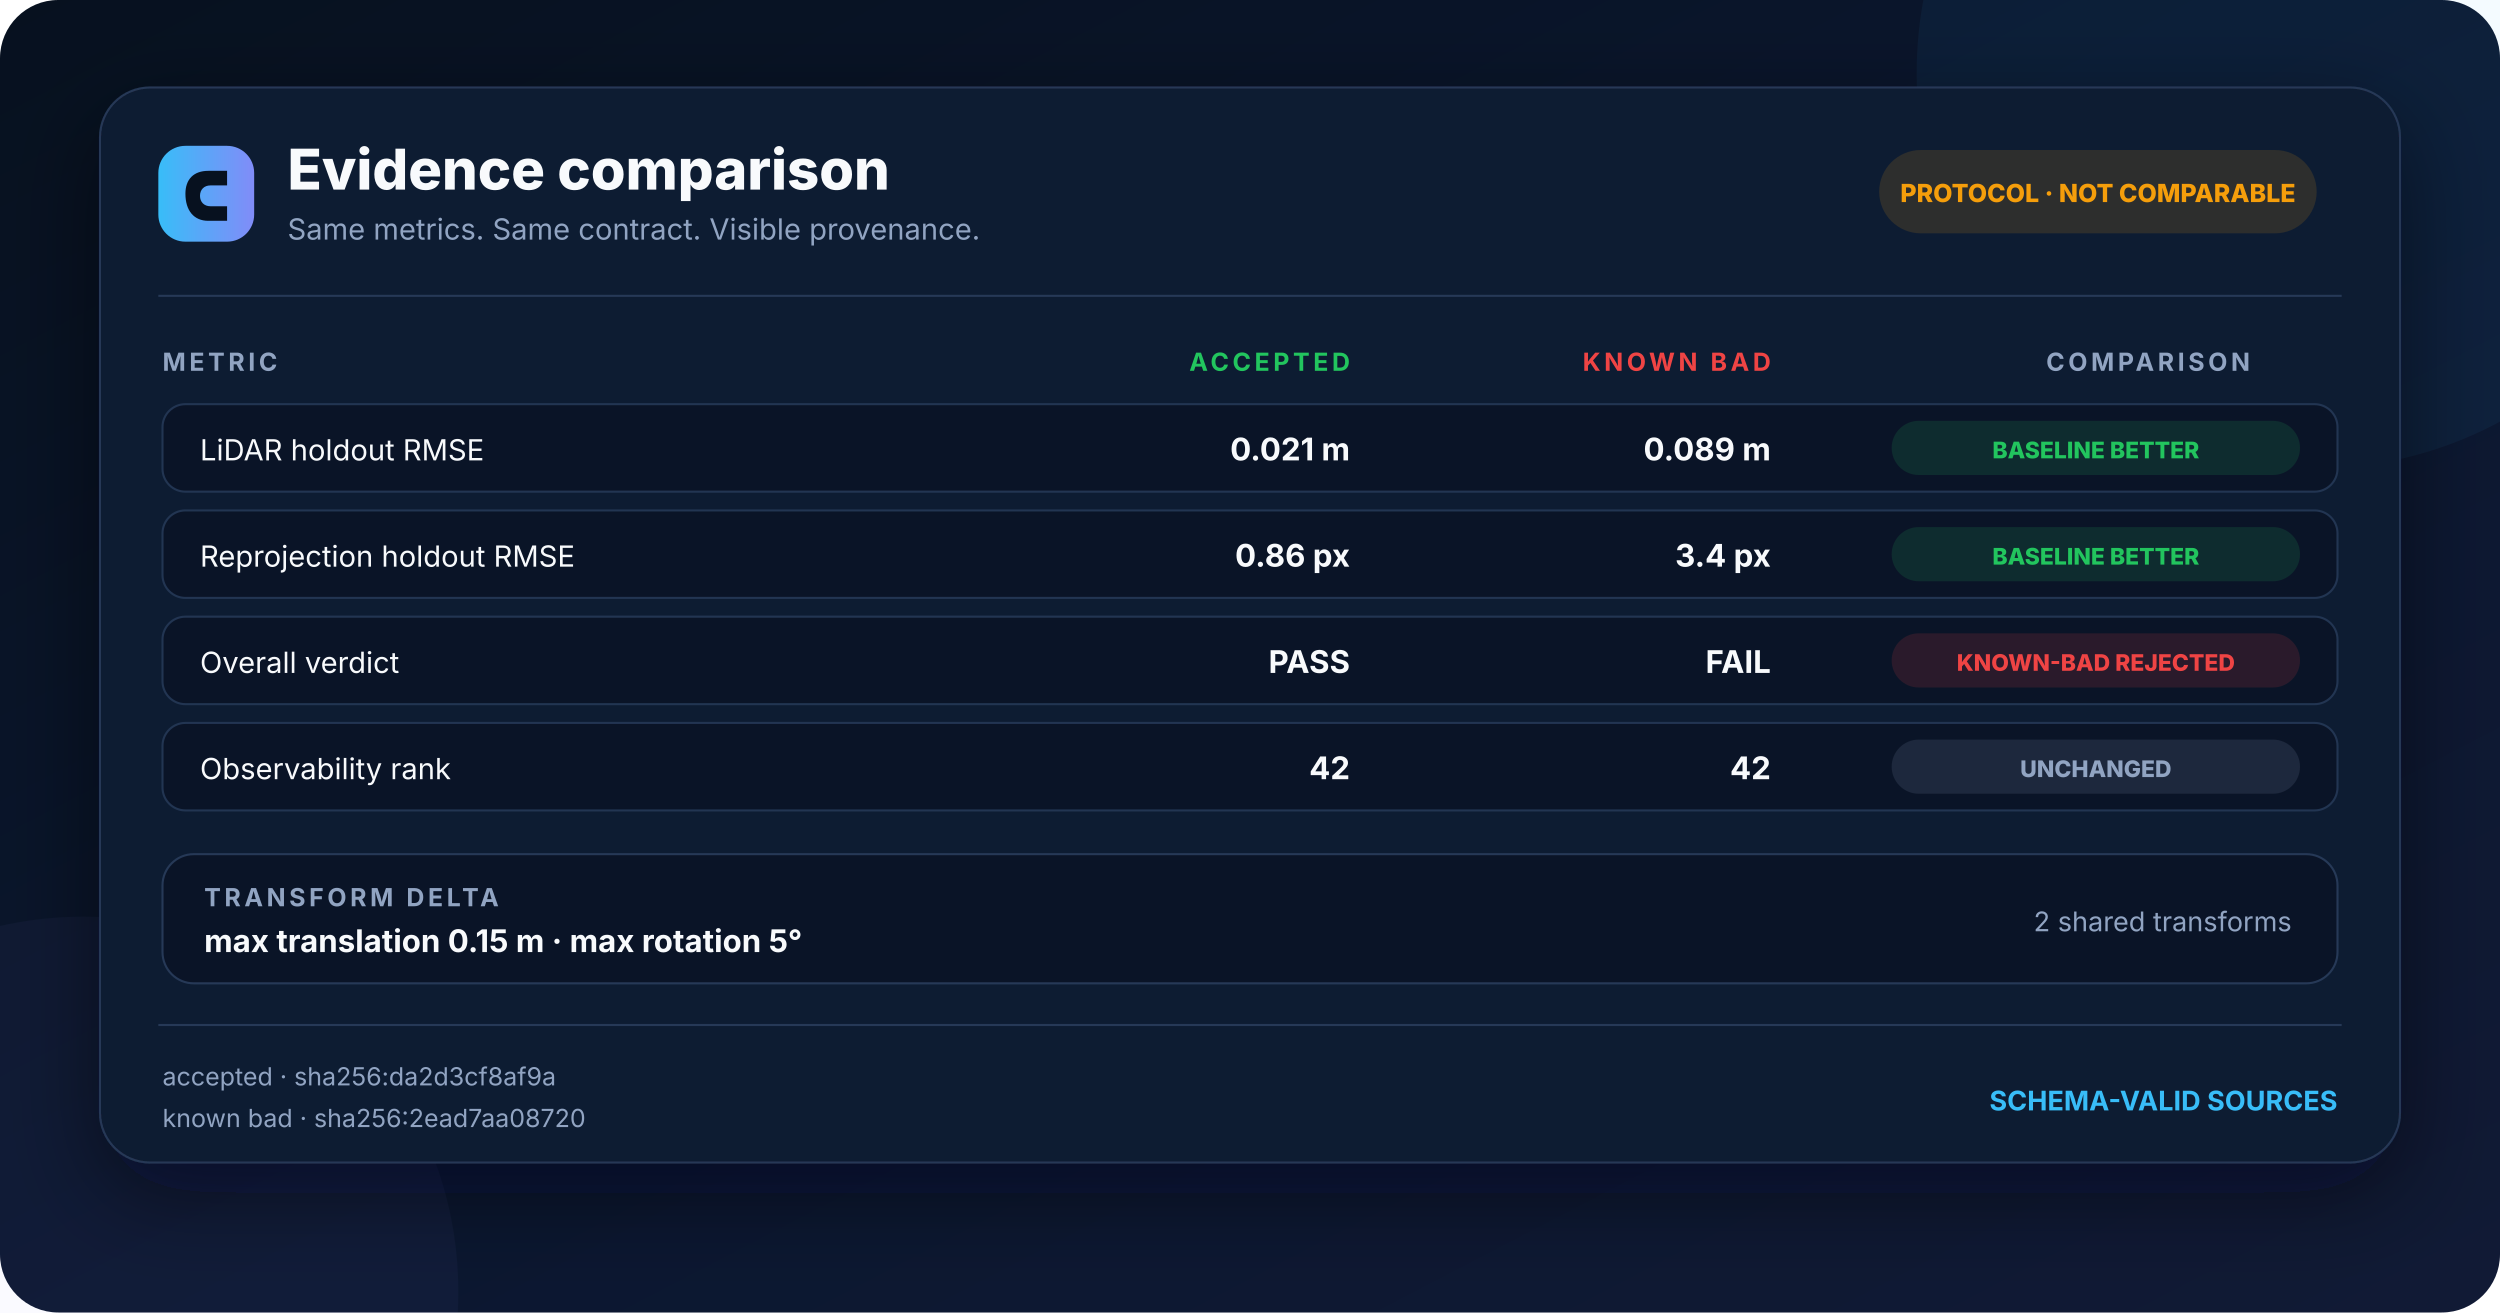
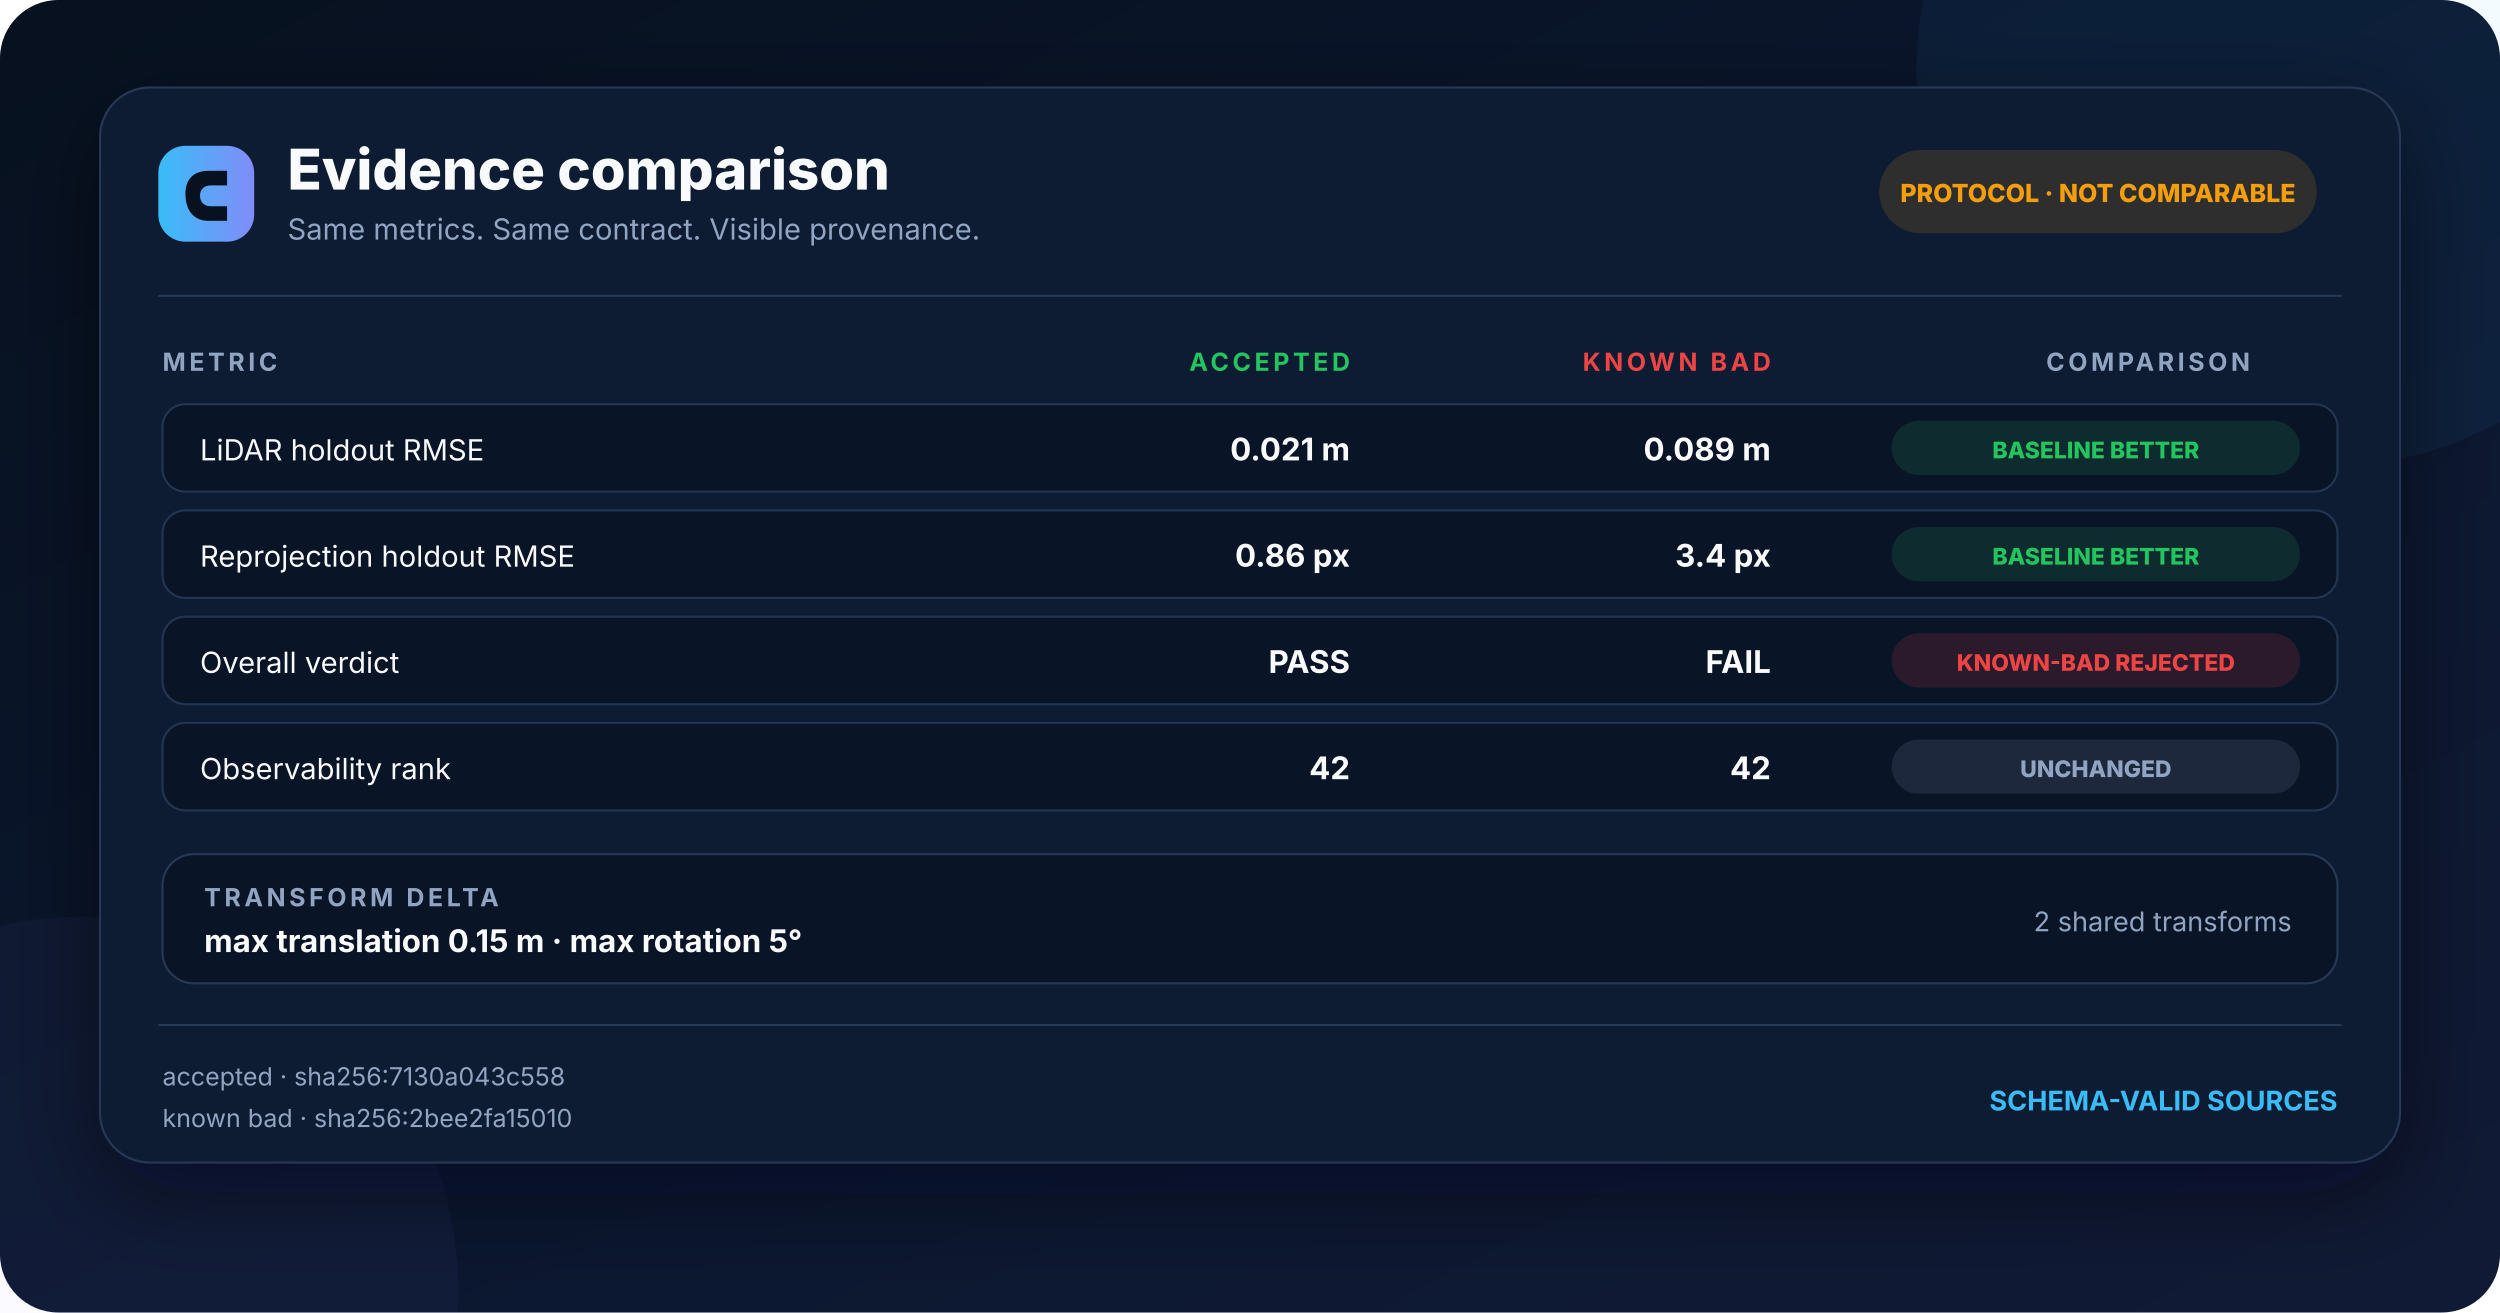
<svg xmlns="http://www.w3.org/2000/svg" width="1200" height="630" viewBox="0 0 1200 630" role="img" aria-labelledby="title description">
  <defs>
    <linearGradient id="background" x1="0" y1="0" x2="1" y2="1">
      <stop offset="0" stop-color="#07111f" />
      <stop offset="0.55" stop-color="#0b1730" />
      <stop offset="1" stop-color="#111a35" />
    </linearGradient>
    <linearGradient id="accent" x1="0" y1="0" x2="1" y2="0">
      <stop offset="0" stop-color="#38bdf8" />
      <stop offset="1" stop-color="#818cf8" />
    </linearGradient>
    <filter id="shadow" x="-20%" y="-20%" width="140%" height="140%">
      <feDropShadow dx="0" dy="14" stdDeviation="22" flood-color="#020617" flood-opacity="0.5" />
    </filter>
    <style>
      .sans { font-family: Inter, ui-sans-serif, system-ui, -apple-system,
        BlinkMacSystemFont, "Segoe UI", sans-serif; }
      .caps { font-size: 12px; font-weight: 750; letter-spacing: 1.7px; }
      .muted { fill: #91a4c2; }
      .bright { fill: #f8fafc; }
    </style>
  </defs>
  <rect width="1200" height="630" rx="28" fill="url(#background)" />
  <circle cx="1110" cy="35" r="190" fill="#38bdf8" opacity="0.055" />
  <circle cx="40" cy="620" r="180" fill="#818cf8" opacity="0.045" />
  <rect x="48" y="42" width="1104" height="516" rx="24" fill="#0f1b31" stroke="#263957" filter="url(#shadow)" />
  <g class="sans">
    <g transform="translate(76 70)">
      <rect width="46" height="46" rx="13" fill="url(#accent)" />
      <path d="M13 23c0-7 4-11 11-11h9v7h-8c-3 0-5 2-5 5s2 5 5 5h8v7h-9         c-7 0-11-5-11-13z" fill="#07111f" />
    </g>
    <text x="138" y="91" class="bright" font-size="27" font-weight="780">Evidence comparison</text>
    <text x="138" y="115" class="muted" font-size="14">Same metrics. Same contract.
      Visible provenance.</text>
    <rect x="902" y="72" width="210" height="40" rx="20" fill="#f59e0b" opacity="0.14" />
    <text x="1007" y="97" text-anchor="middle" fill="#f59e0b" font-size="12" font-weight="800">PROTOCOL · NOT COMPARABLE</text>
    <line x1="76" y1="142" x2="1124" y2="142" stroke="#263957" />
    <text x="78" y="178" class="caps muted">METRIC</text>
    <text x="648" y="178" text-anchor="end" class="caps" fill="#22c55e">ACCEPTED</text>
    <text x="850" y="178" text-anchor="end" class="caps" fill="#ef4444">KNOWN BAD</text>
    <text x="1080" y="178" text-anchor="end" class="caps muted">COMPARISON</text>
    <g transform="translate(78 194)">
      <rect width="1044" height="42" rx="11" fill="#0a1427" stroke="#223552" />
      <text x="18" y="27" class="bright" font-size="14">LiDAR holdout RMSE</text>
      <text x="570" y="27" text-anchor="end" class="bright" font-size="15" font-weight="750">0.021 m</text>
      <text x="772" y="27" text-anchor="end" class="bright" font-size="15" font-weight="750">0.089 m</text>
      <rect x="830" y="8" width="196" height="26" rx="13" fill="#22c55e" opacity="0.14" />
      <text x="928" y="26" text-anchor="middle" fill="#22c55e" font-size="11" font-weight="800">BASELINE BETTER</text>
    </g>
    <g transform="translate(78 245)">
      <rect width="1044" height="42" rx="11" fill="#0a1427" stroke="#223552" />
      <text x="18" y="27" class="bright" font-size="14">Reprojection holdout RMSE</text>
      <text x="570" y="27" text-anchor="end" class="bright" font-size="15" font-weight="750">0.86 px</text>
      <text x="772" y="27" text-anchor="end" class="bright" font-size="15" font-weight="750">3.4 px</text>
      <rect x="830" y="8" width="196" height="26" rx="13" fill="#22c55e" opacity="0.14" />
      <text x="928" y="26" text-anchor="middle" fill="#22c55e" font-size="11" font-weight="800">BASELINE BETTER</text>
    </g>
    <g transform="translate(78 296)">
      <rect width="1044" height="42" rx="11" fill="#0a1427" stroke="#223552" />
      <text x="18" y="27" class="bright" font-size="14">Overall verdict</text>
      <text x="570" y="27" text-anchor="end" class="bright" font-size="15" font-weight="750">PASS</text>
      <text x="772" y="27" text-anchor="end" class="bright" font-size="15" font-weight="750">FAIL</text>
      <rect x="830" y="8" width="196" height="26" rx="13" fill="#ef4444" opacity="0.14" />
      <text x="928" y="26" text-anchor="middle" fill="#ef4444" font-size="11" font-weight="800">KNOWN-BAD REJECTED</text>
    </g>
    <g transform="translate(78 347)">
      <rect width="1044" height="42" rx="11" fill="#0a1427" stroke="#223552" />
      <text x="18" y="27" class="bright" font-size="14">Observability rank</text>
      <text x="570" y="27" text-anchor="end" class="bright" font-size="15" font-weight="750">42</text>
      <text x="772" y="27" text-anchor="end" class="bright" font-size="15" font-weight="750">42</text>
      <rect x="830" y="8" width="196" height="26" rx="13" fill="#91a4c2" opacity="0.14" />
      <text x="928" y="26" text-anchor="middle" fill="#91a4c2" font-size="11" font-weight="800">UNCHANGED</text>
    </g>
    <g transform="translate(78 410)">
      <rect width="1044" height="62" rx="15" fill="#0a1427" stroke="#263957" />
      <text x="20" y="25" class="caps muted">TRANSFORM DELTA</text>
      <text x="20" y="47" class="bright" font-size="15" font-weight="700">max translation 0.15 m  ·  max rotation 5°</text>
      <text x="1022" y="37" text-anchor="end" class="muted" font-size="13">2 shared transforms</text>
    </g>
    <line x1="76" y1="492" x2="1124" y2="492" stroke="#263957" />
-     <text x="78" y="521" class="muted" font-size="12">accepted · sha256:da2d3cf8af9a</text>
-     <text x="78" y="541" class="muted" font-size="12">known bad · sha256:2ead7aa08720</text>
+     <text x="78" y="521" class="muted" font-size="12">accepted · sha256:7130a043c558</text>
+     <text x="78" y="541" class="muted" font-size="12">known bad · sha256:2bee2fa15010</text>
    <text x="1122" y="533" text-anchor="end" fill="#38bdf8" font-size="13" font-weight="700">SCHEMA-VALID SOURCES</text>
  </g>
</svg>
